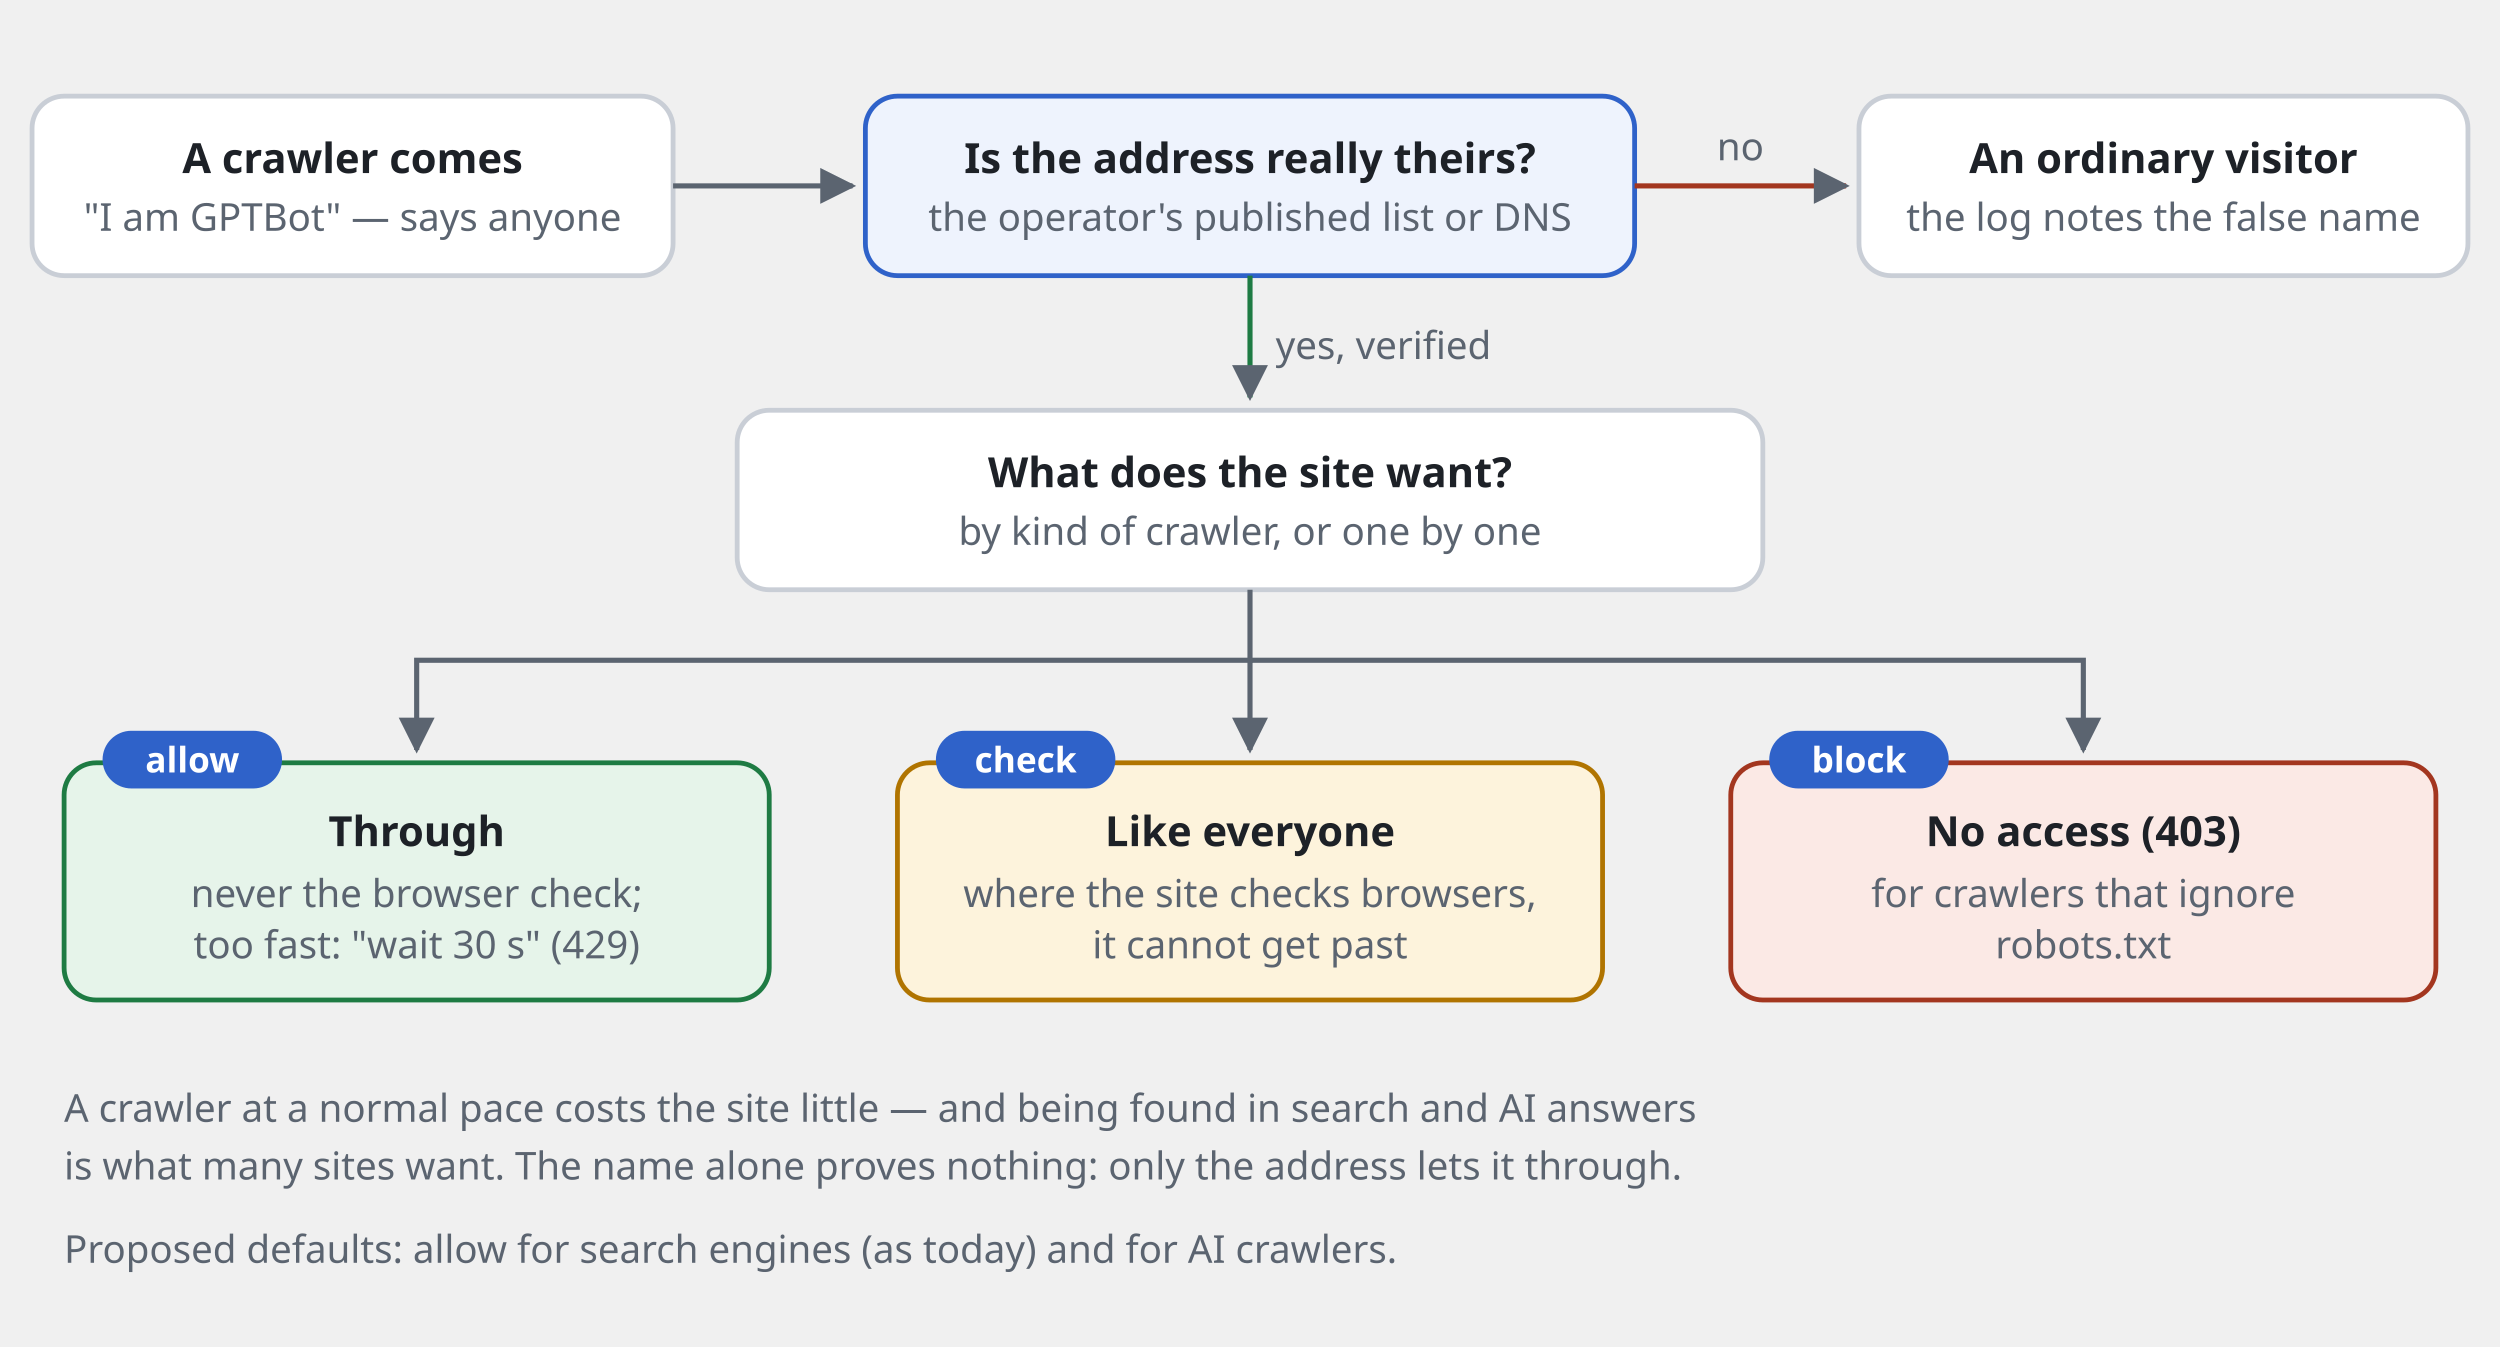
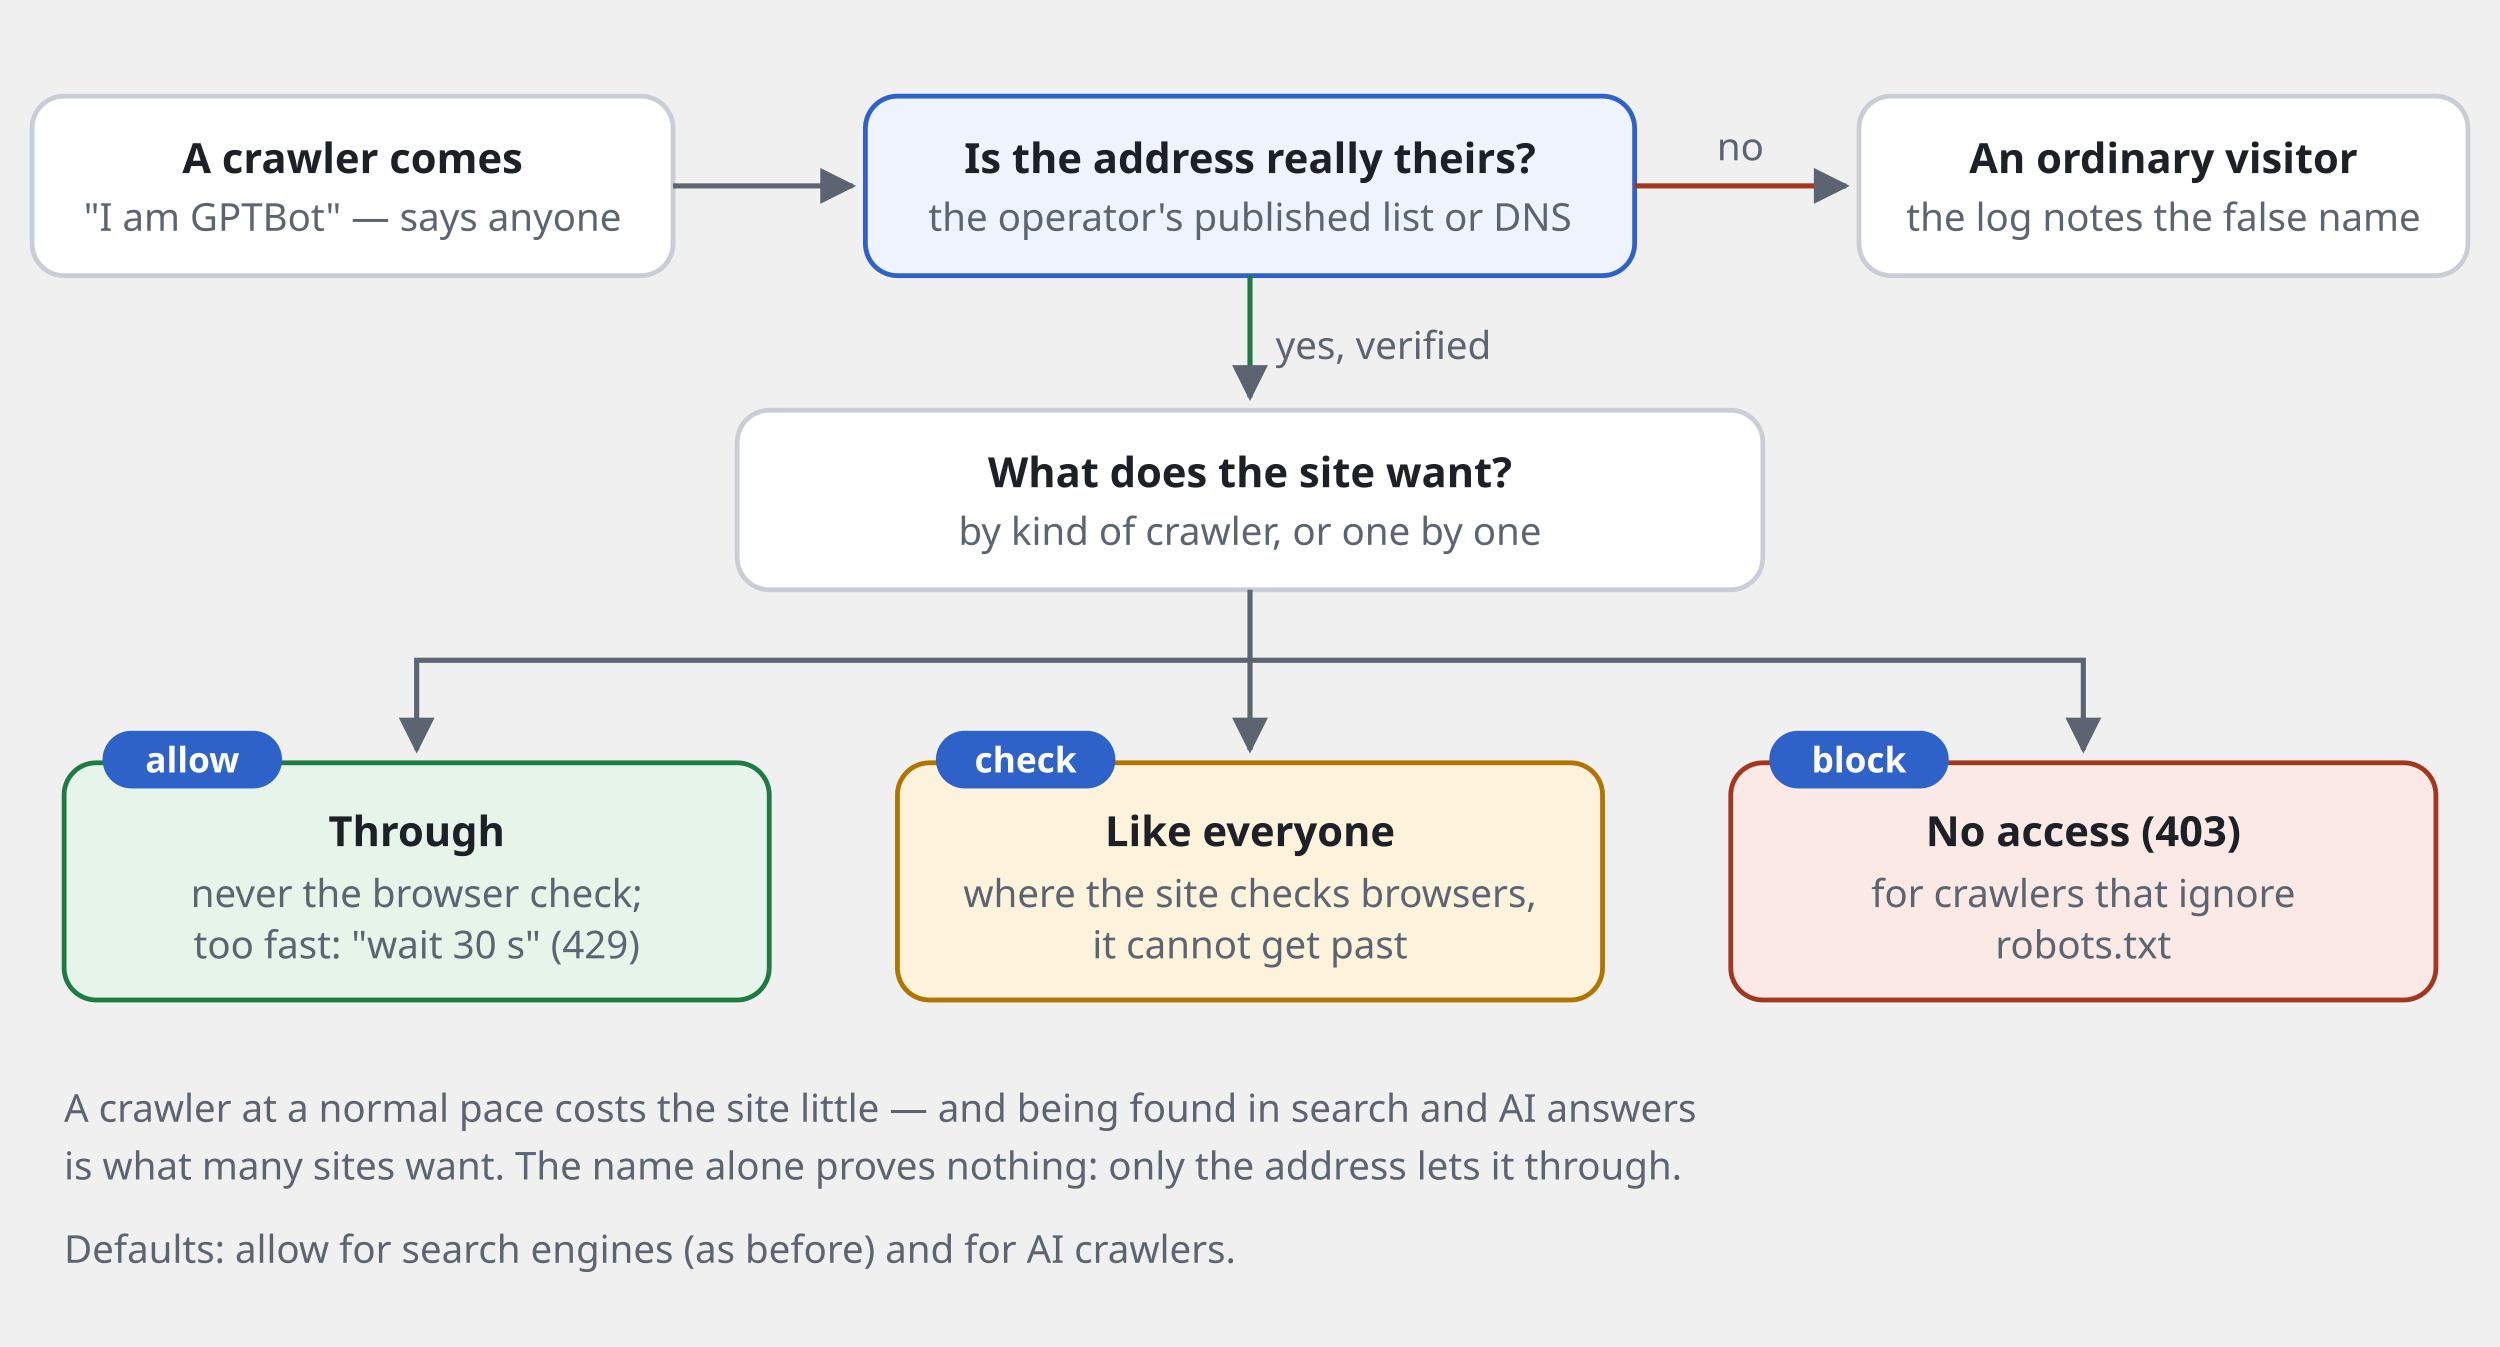
<svg xmlns="http://www.w3.org/2000/svg" class="rsd" role="img" viewBox="0 0 780 420" width="100%">
  <style>.rsd{font:13px/1.2 system-ui,sans-serif}.rsd .t{fill:#1d2127}.rsd .m{fill:#5b6470}.rsd .box{fill:#fff;stroke:#c9ced6}.rsd .arrow{stroke:#5b6470;stroke-width:1.6;fill:none}.rsd .go{stroke:#1e7b43}.rsd .no{stroke:#a3361f}.rsd .okbox{fill:#e6f4ea;stroke:#1e7b43}.rsd .warnbox{fill:#fdf3dc;stroke:#b07400}.rsd .nobox{fill:#fbe9e5;stroke:#a3361f}.rsd .qbox{fill:#eef3fd;stroke:#2f62c9}.rsd .tag{fill:#2f62c9}.rsd .w{fill:#fff;font-weight:700}@media (prefers-color-scheme:dark){.rsd .t{fill:#e7e9ec}.rsd .m{fill:#a0a8b3}.rsd .box{fill:#1d2127;stroke:#3a414b}.rsd .arrow{stroke:#a0a8b3}.rsd .okbox{fill:#17301f}.rsd .warnbox{fill:#3a2f15}.rsd .nobox{fill:#3d1f19}.rsd .qbox{fill:#1b2740;stroke:#7aa2ff}.rsd .tag{fill:#7aa2ff}}</style>
  <defs>
    <marker id="rs11-a" viewBox="0 0 10 10" refX="9" refY="5" markerWidth="7" markerHeight="7" orient="auto">
      <path d="M0 0 L10 5 L0 10z" class="m" />
    </marker>
  </defs>
  <rect class="box" x="10" y="30" width="200" height="56" rx="10" stroke-width="1.5" />
  <text class="t" x="110" y="54" text-anchor="middle" font-weight="700">A crawler comes</text>
  <text class="m" x="110" y="72" text-anchor="middle" font-size="12">"I am GPTBot" — says anyone</text>
  <path class="arrow" d="M210 58 H266" marker-end="url(#rs11-a)" />
  <rect class="qbox" x="270" y="30" width="240" height="56" rx="10" stroke-width="1.5" />
  <text class="t" x="390" y="54" text-anchor="middle" font-weight="700">Is the address really theirs?</text>
  <text class="m" x="390" y="72" text-anchor="middle" font-size="12">the operator's published list or DNS</text>
  <path class="arrow no" d="M510 58 H576" marker-end="url(#rs11-a)" />
  <text class="m" x="543" y="50" text-anchor="middle" font-size="12">no</text>
  <rect class="box" x="580" y="30" width="190" height="56" rx="10" stroke-width="1.5" />
  <text class="t" x="675" y="54" text-anchor="middle" font-weight="700">An ordinary visitor</text>
  <text class="m" x="675" y="72" text-anchor="middle" font-size="12">the log notes the false name</text>
  <path class="arrow go" d="M390 86 V124" marker-end="url(#rs11-a)" />
  <text class="m" x="398" y="112" font-size="12">yes, verified</text>
  <rect class="box" x="230" y="128" width="320" height="56" rx="10" stroke-width="1.5" />
  <text class="t" x="390" y="152" text-anchor="middle" font-weight="700">What does the site want?</text>
  <text class="m" x="390" y="170" text-anchor="middle" font-size="12">by kind of crawler, or one by one</text>
  <path class="arrow" d="M390 184 V206 H130 V234" marker-end="url(#rs11-a)" />
  <path class="arrow" d="M390 206 V234" marker-end="url(#rs11-a)" />
  <path class="arrow" d="M390 206 H650 V234" marker-end="url(#rs11-a)" />
  <rect class="okbox" x="20" y="238" width="220" height="74" rx="10" stroke-width="1.5" />
  <rect class="tag" x="32" y="228" width="56" height="18" rx="9" />
  <text class="w" x="60" y="241" text-anchor="middle" font-size="11">allow</text>
  <text class="t" x="130" y="264" text-anchor="middle" font-weight="700">Through</text>
  <text class="m" x="130" y="283" text-anchor="middle" font-size="12">never the browser check;</text>
  <text class="m" x="130" y="299" text-anchor="middle" font-size="12">too fast: "wait 30 s" (429)</text>
  <rect class="warnbox" x="280" y="238" width="220" height="74" rx="10" stroke-width="1.5" />
  <rect class="tag" x="292" y="228" width="56" height="18" rx="9" />
  <text class="w" x="320" y="241" text-anchor="middle" font-size="11">check</text>
  <text class="t" x="390" y="264" text-anchor="middle" font-weight="700">Like everyone</text>
  <text class="m" x="390" y="283" text-anchor="middle" font-size="12">where the site checks browsers,</text>
  <text class="m" x="390" y="299" text-anchor="middle" font-size="12">it cannot get past</text>
  <rect class="nobox" x="540" y="238" width="220" height="74" rx="10" stroke-width="1.5" />
  <rect class="tag" x="552" y="228" width="56" height="18" rx="9" />
  <text class="w" x="580" y="241" text-anchor="middle" font-size="11">block</text>
  <text class="t" x="650" y="264" text-anchor="middle" font-weight="700">No access (403)</text>
  <text class="m" x="650" y="283" text-anchor="middle" font-size="12">for crawlers that ignore</text>
  <text class="m" x="650" y="299" text-anchor="middle" font-size="12">robots.txt</text>
  <text class="m" x="20" y="350" font-size="12">A crawler at a normal pace costs the site little — and being found in search and AI answers</text>
  <text class="m" x="20" y="368" font-size="12">is what many sites want. The name alone proves nothing: only the address lets it through.</text>
-   <text class="m" x="20" y="394" font-size="12">Proposed defaults: allow for search engines (as today) and for AI crawlers.</text>
+   <text class="m" x="20" y="394" font-size="12">Defaults: allow for search engines (as before) and for AI crawlers.</text>
</svg>
